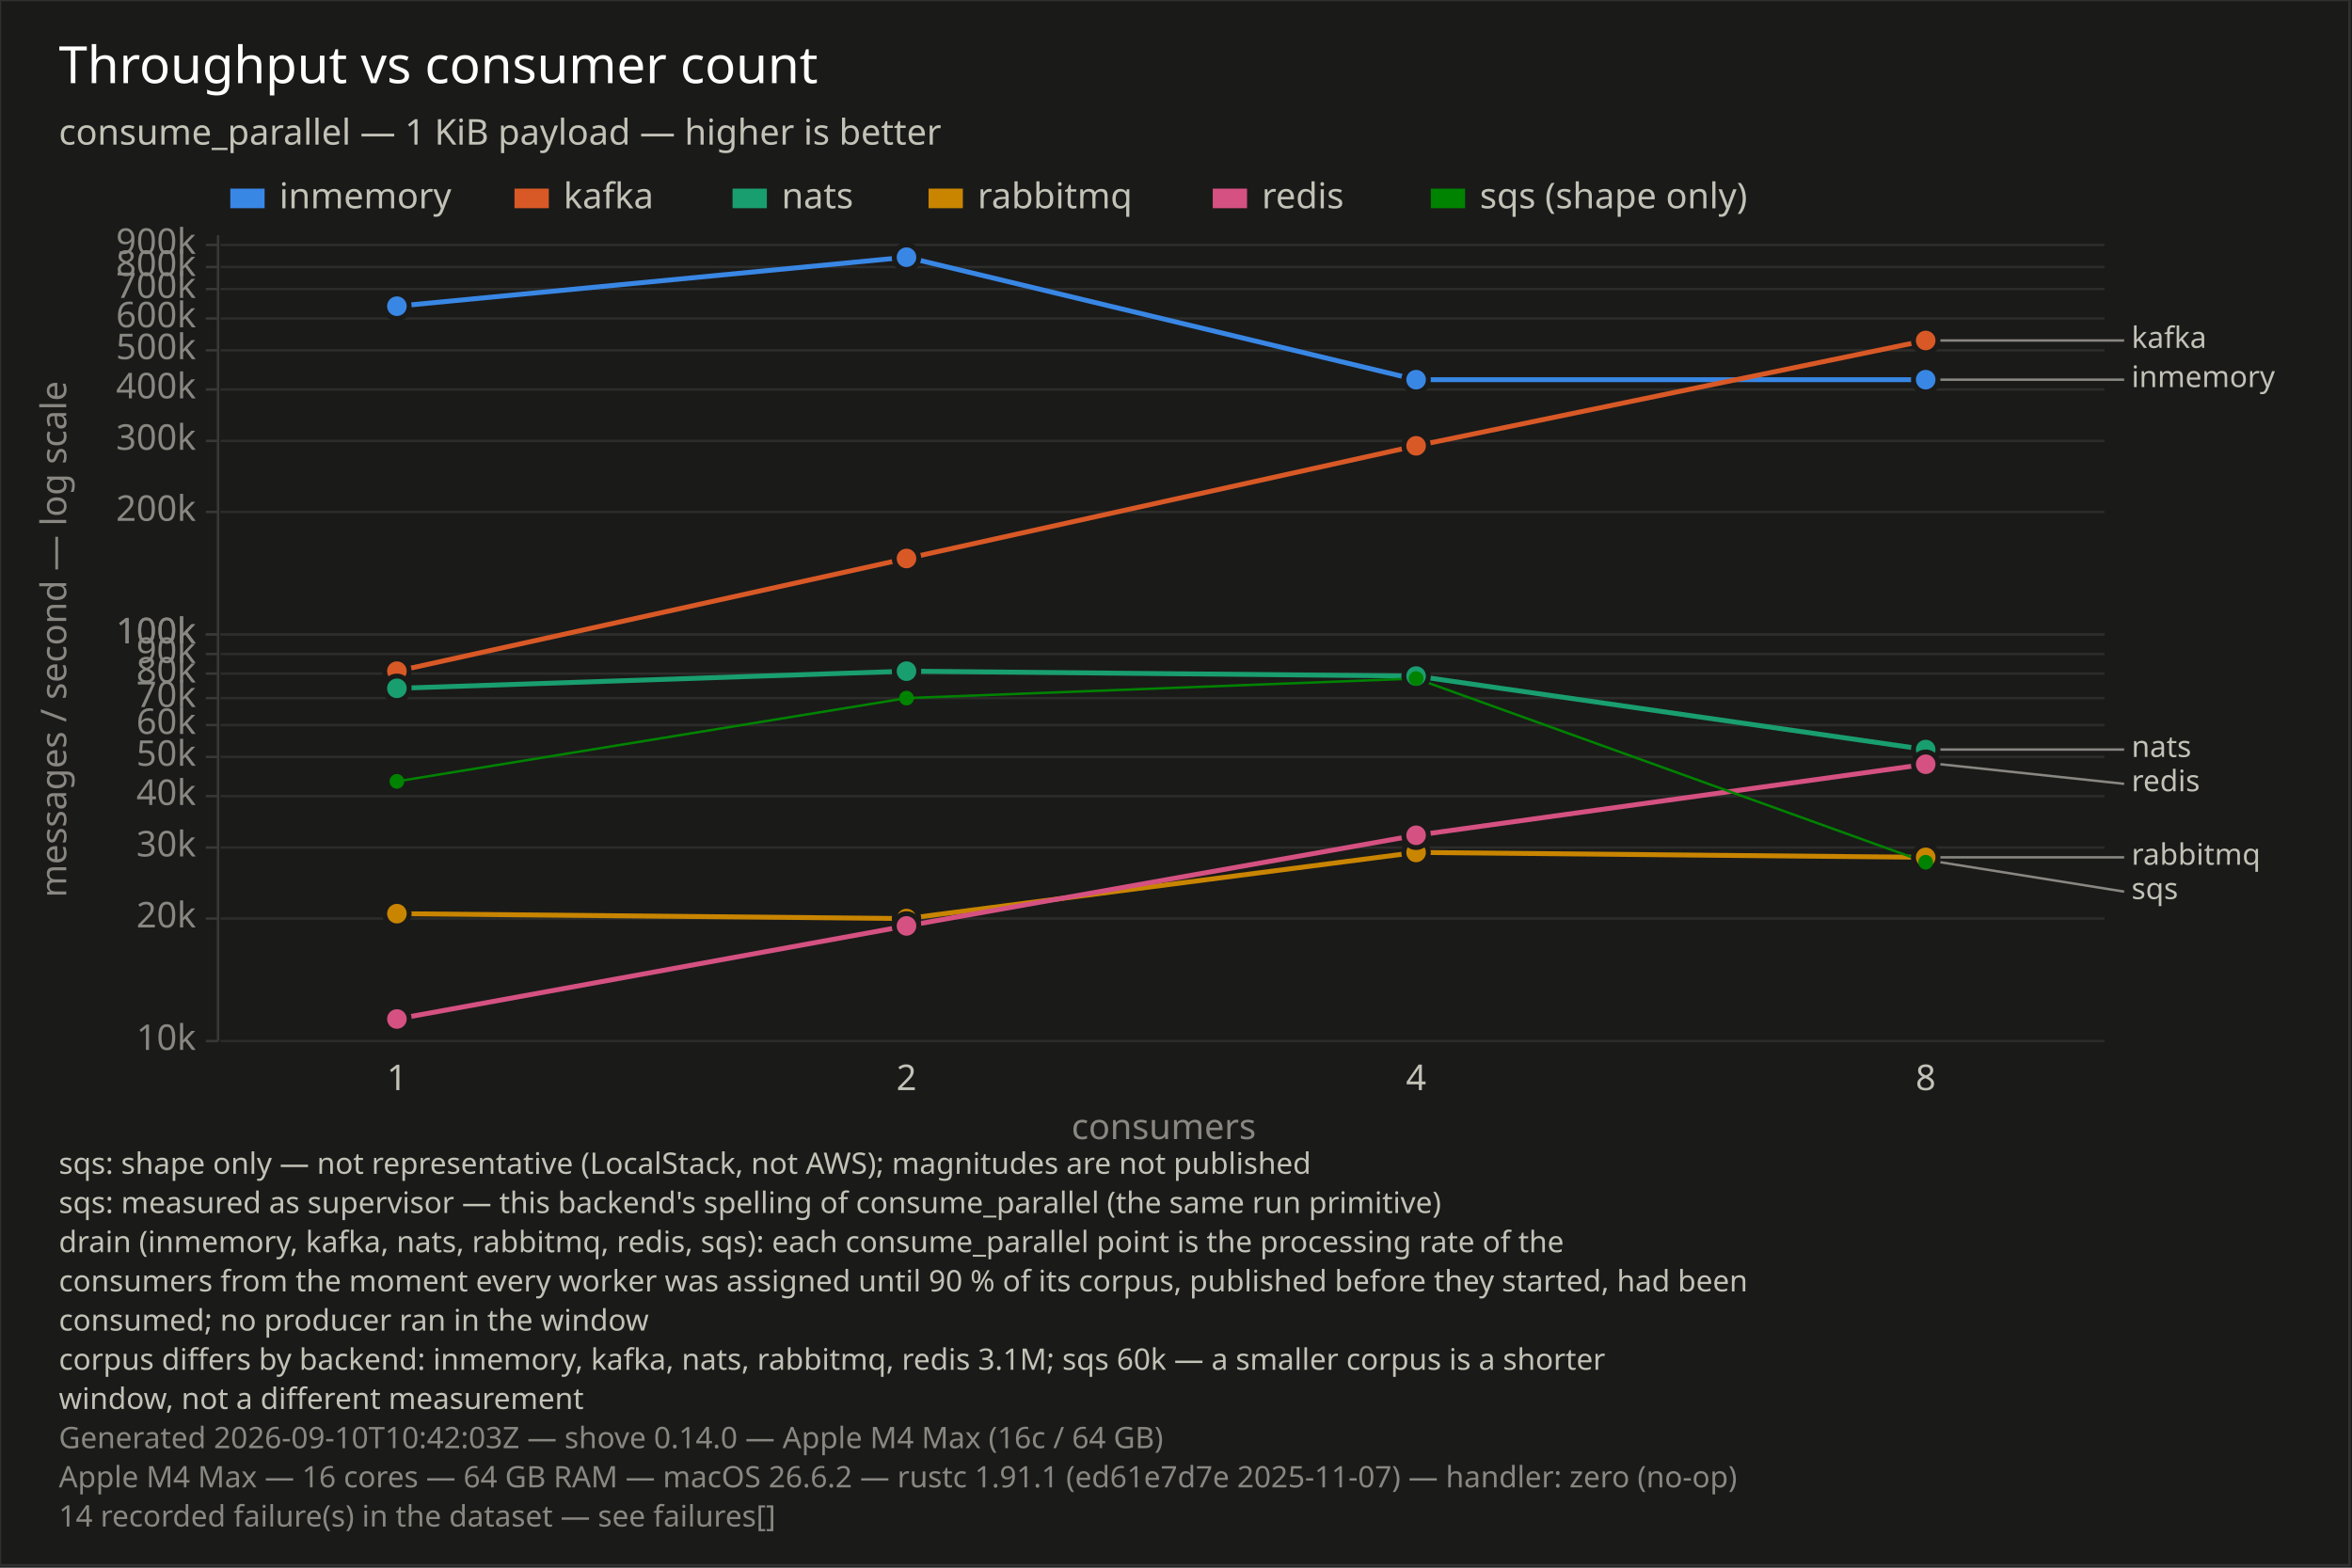
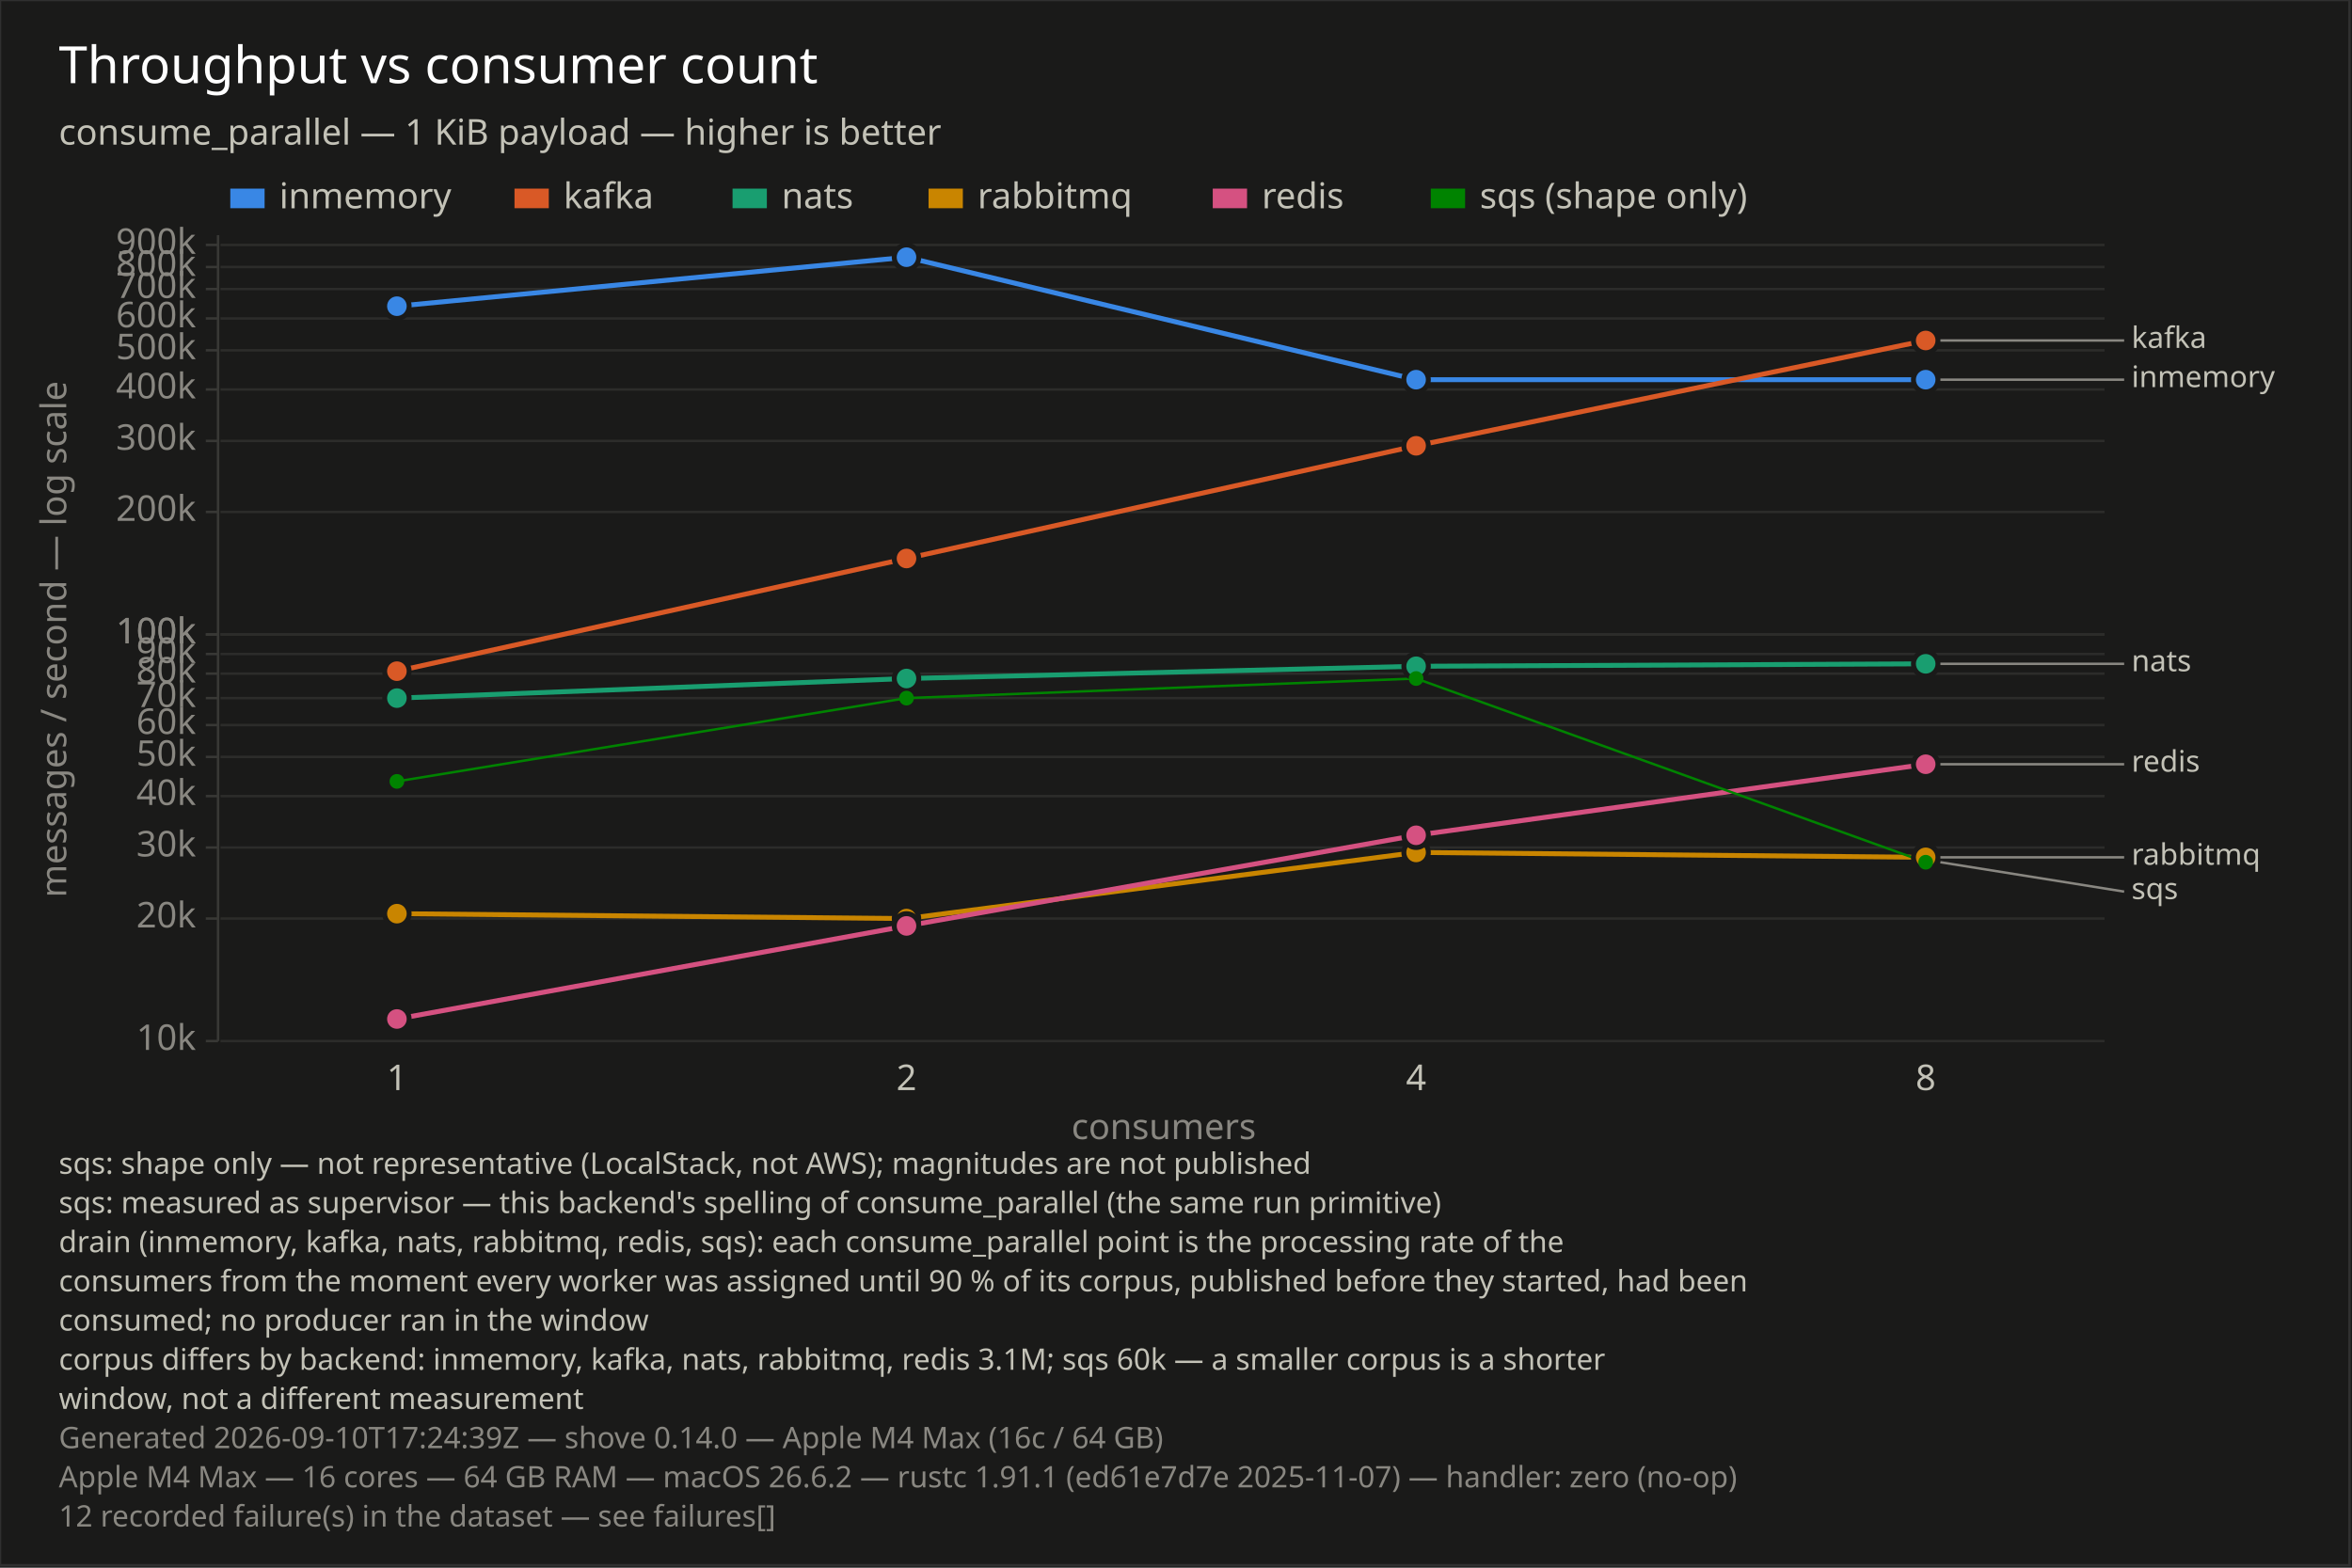
<svg xmlns="http://www.w3.org/2000/svg" width="960" height="640" viewBox="0 0 960 640">
  <rect x="0" y="0" width="960" height="640" opacity="1" fill="#1A1A19" stroke="none" />
  <rect x="0" y="0" width="959" height="639" opacity="0.1" fill="none" stroke="#FFFFFF" />
  <text x="24" y="18" dy="0.76em" text-anchor="start" font-family="sans-serif" font-size="20.968" opacity="1" fill="#FFFFFF">
Throughput vs consumer count
</text>
  <text x="24" y="48" dy="0.76em" text-anchor="start" font-family="sans-serif" font-size="14.516" opacity="1" fill="#C3C2B7">
consume_parallel — 1 KiB payload — higher is better
</text>
  <text x="24" y="470" dy="0.76em" text-anchor="start" font-family="sans-serif" font-size="12.097" opacity="1" fill="#C3C2B7">
sqs: shape only — not representative (LocalStack, not AWS); magnitudes are not published
</text>
  <text x="24" y="486" dy="0.76em" text-anchor="start" font-family="sans-serif" font-size="12.097" opacity="1" fill="#C3C2B7">
sqs: measured as supervisor — this backend's spelling of consume_parallel (the same run primitive)
</text>
  <text x="24" y="502" dy="0.76em" text-anchor="start" font-family="sans-serif" font-size="12.097" opacity="1" fill="#C3C2B7">
drain (inmemory, kafka, nats, rabbitmq, redis, sqs): each consume_parallel point is the processing rate of the
</text>
  <text x="24" y="518" dy="0.76em" text-anchor="start" font-family="sans-serif" font-size="12.097" opacity="1" fill="#C3C2B7">
consumers from the moment every worker was assigned until 90 % of its corpus, published before they started, had been
</text>
  <text x="24" y="534" dy="0.76em" text-anchor="start" font-family="sans-serif" font-size="12.097" opacity="1" fill="#C3C2B7">
consumed; no producer ran in the window
</text>
  <text x="24" y="550" dy="0.76em" text-anchor="start" font-family="sans-serif" font-size="12.097" opacity="1" fill="#C3C2B7">
corpus differs by backend: inmemory, kafka, nats, rabbitmq, redis 3.1M; sqs 60k — a smaller corpus is a shorter
</text>
  <text x="24" y="566" dy="0.76em" text-anchor="start" font-family="sans-serif" font-size="12.097" opacity="1" fill="#C3C2B7">
window, not a different measurement
</text>
  <text x="24" y="582" dy="0.76em" text-anchor="start" font-family="sans-serif" font-size="12.097" opacity="1" fill="#898781">
- Generated 2026-09-10T10:42:03Z — shove 0.14.0 — Apple M4 Max (16c / 64 GB)
+ Generated 2026-09-10T17:24:39Z — shove 0.14.0 — Apple M4 Max (16c / 64 GB)
</text>
  <text x="24" y="598" dy="0.76em" text-anchor="start" font-family="sans-serif" font-size="12.097" opacity="1" fill="#898781">
Apple M4 Max — 16 cores — 64 GB RAM — macOS 26.6.2 — rustc 1.91.1 (ed61e7d7e 2025-11-07) — handler: zero (no-op)
</text>
  <text x="24" y="614" dy="0.76em" text-anchor="start" font-family="sans-serif" font-size="12.097" opacity="1" fill="#898781">
- 14 recorded failure(s) in the dataset — see failures[]
+ 12 recorded failure(s) in the dataset — see failures[]
</text>
  <text x="16" y="261" dy="0.76em" text-anchor="middle" font-family="sans-serif" font-size="14.516" opacity="1" fill="#898781" transform="rotate(270, 16, 261)">
messages / second — log scale
</text>
  <line opacity="1" stroke="#2C2C2A" stroke-width="1" x1="90" y1="425" x2="859" y2="425" />
  <line opacity="1" stroke="#2C2C2A" stroke-width="1" x1="90" y1="375" x2="859" y2="375" />
  <line opacity="1" stroke="#2C2C2A" stroke-width="1" x1="90" y1="346" x2="859" y2="346" />
  <line opacity="1" stroke="#2C2C2A" stroke-width="1" x1="90" y1="325" x2="859" y2="325" />
  <line opacity="1" stroke="#2C2C2A" stroke-width="1" x1="90" y1="309" x2="859" y2="309" />
  <line opacity="1" stroke="#2C2C2A" stroke-width="1" x1="90" y1="296" x2="859" y2="296" />
  <line opacity="1" stroke="#2C2C2A" stroke-width="1" x1="90" y1="285" x2="859" y2="285" />
  <line opacity="1" stroke="#2C2C2A" stroke-width="1" x1="90" y1="275" x2="859" y2="275" />
  <line opacity="1" stroke="#2C2C2A" stroke-width="1" x1="90" y1="267" x2="859" y2="267" />
  <line opacity="1" stroke="#2C2C2A" stroke-width="1" x1="90" y1="259" x2="859" y2="259" />
  <line opacity="1" stroke="#2C2C2A" stroke-width="1" x1="90" y1="259" x2="859" y2="259" />
  <line opacity="1" stroke="#2C2C2A" stroke-width="1" x1="90" y1="209" x2="859" y2="209" />
  <line opacity="1" stroke="#2C2C2A" stroke-width="1" x1="90" y1="180" x2="859" y2="180" />
  <line opacity="1" stroke="#2C2C2A" stroke-width="1" x1="90" y1="159" x2="859" y2="159" />
  <line opacity="1" stroke="#2C2C2A" stroke-width="1" x1="90" y1="143" x2="859" y2="143" />
  <line opacity="1" stroke="#2C2C2A" stroke-width="1" x1="90" y1="130" x2="859" y2="130" />
  <line opacity="1" stroke="#2C2C2A" stroke-width="1" x1="90" y1="118" x2="859" y2="118" />
  <line opacity="1" stroke="#2C2C2A" stroke-width="1" x1="90" y1="109" x2="859" y2="109" />
  <line opacity="1" stroke="#2C2C2A" stroke-width="1" x1="90" y1="100" x2="859" y2="100" />
  <polyline fill="none" opacity="1" stroke="#383835" stroke-width="1" points="89,96 89,425 " />
  <text x="80" y="425" dy="0.5ex" text-anchor="end" font-family="sans-serif" font-size="14.516" opacity="1" fill="#898781">
10k
</text>
  <polyline fill="none" opacity="1" stroke="#383835" stroke-width="1" points="84,425 89,425 " />
  <text x="80" y="375" dy="0.5ex" text-anchor="end" font-family="sans-serif" font-size="14.516" opacity="1" fill="#898781">
20k
</text>
  <polyline fill="none" opacity="1" stroke="#383835" stroke-width="1" points="84,375 89,375 " />
  <text x="80" y="346" dy="0.5ex" text-anchor="end" font-family="sans-serif" font-size="14.516" opacity="1" fill="#898781">
30k
</text>
  <polyline fill="none" opacity="1" stroke="#383835" stroke-width="1" points="84,346 89,346 " />
  <text x="80" y="325" dy="0.5ex" text-anchor="end" font-family="sans-serif" font-size="14.516" opacity="1" fill="#898781">
40k
</text>
  <polyline fill="none" opacity="1" stroke="#383835" stroke-width="1" points="84,325 89,325 " />
  <text x="80" y="309" dy="0.5ex" text-anchor="end" font-family="sans-serif" font-size="14.516" opacity="1" fill="#898781">
50k
</text>
  <polyline fill="none" opacity="1" stroke="#383835" stroke-width="1" points="84,309 89,309 " />
  <text x="80" y="296" dy="0.5ex" text-anchor="end" font-family="sans-serif" font-size="14.516" opacity="1" fill="#898781">
60k
</text>
  <polyline fill="none" opacity="1" stroke="#383835" stroke-width="1" points="84,296 89,296 " />
  <text x="80" y="285" dy="0.5ex" text-anchor="end" font-family="sans-serif" font-size="14.516" opacity="1" fill="#898781">
70k
</text>
  <polyline fill="none" opacity="1" stroke="#383835" stroke-width="1" points="84,285 89,285 " />
  <text x="80" y="275" dy="0.5ex" text-anchor="end" font-family="sans-serif" font-size="14.516" opacity="1" fill="#898781">
80k
</text>
  <polyline fill="none" opacity="1" stroke="#383835" stroke-width="1" points="84,275 89,275 " />
  <text x="80" y="267" dy="0.5ex" text-anchor="end" font-family="sans-serif" font-size="14.516" opacity="1" fill="#898781">
90k
</text>
  <polyline fill="none" opacity="1" stroke="#383835" stroke-width="1" points="84,267 89,267 " />
  <text x="80" y="259" dy="0.5ex" text-anchor="end" font-family="sans-serif" font-size="14.516" opacity="1" fill="#898781">
100k
</text>
  <polyline fill="none" opacity="1" stroke="#383835" stroke-width="1" points="84,259 89,259 " />
  <text x="80" y="259" dy="0.5ex" text-anchor="end" font-family="sans-serif" font-size="14.516" opacity="1" fill="#898781">
100k
</text>
  <polyline fill="none" opacity="1" stroke="#383835" stroke-width="1" points="84,259 89,259 " />
  <text x="80" y="209" dy="0.5ex" text-anchor="end" font-family="sans-serif" font-size="14.516" opacity="1" fill="#898781">
200k
</text>
  <polyline fill="none" opacity="1" stroke="#383835" stroke-width="1" points="84,209 89,209 " />
  <text x="80" y="180" dy="0.5ex" text-anchor="end" font-family="sans-serif" font-size="14.516" opacity="1" fill="#898781">
300k
</text>
  <polyline fill="none" opacity="1" stroke="#383835" stroke-width="1" points="84,180 89,180 " />
  <text x="80" y="159" dy="0.5ex" text-anchor="end" font-family="sans-serif" font-size="14.516" opacity="1" fill="#898781">
400k
</text>
  <polyline fill="none" opacity="1" stroke="#383835" stroke-width="1" points="84,159 89,159 " />
  <text x="80" y="143" dy="0.5ex" text-anchor="end" font-family="sans-serif" font-size="14.516" opacity="1" fill="#898781">
500k
</text>
  <polyline fill="none" opacity="1" stroke="#383835" stroke-width="1" points="84,143 89,143 " />
  <text x="80" y="130" dy="0.5ex" text-anchor="end" font-family="sans-serif" font-size="14.516" opacity="1" fill="#898781">
600k
</text>
  <polyline fill="none" opacity="1" stroke="#383835" stroke-width="1" points="84,130 89,130 " />
  <text x="80" y="118" dy="0.5ex" text-anchor="end" font-family="sans-serif" font-size="14.516" opacity="1" fill="#898781">
700k
</text>
  <polyline fill="none" opacity="1" stroke="#383835" stroke-width="1" points="84,118 89,118 " />
  <text x="80" y="109" dy="0.5ex" text-anchor="end" font-family="sans-serif" font-size="14.516" opacity="1" fill="#898781">
800k
</text>
  <polyline fill="none" opacity="1" stroke="#383835" stroke-width="1" points="84,109 89,109 " />
  <text x="80" y="100" dy="0.5ex" text-anchor="end" font-family="sans-serif" font-size="14.516" opacity="1" fill="#898781">
900k
</text>
  <polyline fill="none" opacity="1" stroke="#383835" stroke-width="1" points="84,100 89,100 " />
  <polyline fill="none" opacity="1" stroke="#3987E5" stroke-width="2" points="162,125 370,105 578,155 786,155 " />
  <polyline fill="none" opacity="1" stroke="#D95926" stroke-width="2" points="162,274 370,228 578,182 786,139 " />
-   <polyline fill="none" opacity="1" stroke="#199E70" stroke-width="2" points="162,281 370,274 578,276 786,306 " />
+   <polyline fill="none" opacity="1" stroke="#199E70" stroke-width="2" points="162,285 370,277 578,272 786,271 " />
  <polyline fill="none" opacity="1" stroke="#C98500" stroke-width="2" points="162,373 370,375 578,348 786,350 " />
  <polyline fill="none" opacity="1" stroke="#D55181" stroke-width="2" points="162,416 370,378 578,341 786,312 " />
  <polyline fill="none" opacity="1" stroke="#008300" stroke-width="1" points="162,319 370,285 578,277 786,352 " />
  <circle cx="162" cy="125" r="6" opacity="1" fill="#1A1A19" stroke="none" stroke-width="0" />
  <circle cx="162" cy="125" r="4" opacity="1" fill="#3987E5" stroke="none" stroke-width="0" />
  <circle cx="370" cy="105" r="6" opacity="1" fill="#1A1A19" stroke="none" stroke-width="0" />
  <circle cx="370" cy="105" r="4" opacity="1" fill="#3987E5" stroke="none" stroke-width="0" />
  <circle cx="578" cy="155" r="6" opacity="1" fill="#1A1A19" stroke="none" stroke-width="0" />
  <circle cx="578" cy="155" r="4" opacity="1" fill="#3987E5" stroke="none" stroke-width="0" />
  <circle cx="786" cy="155" r="6" opacity="1" fill="#1A1A19" stroke="none" stroke-width="0" />
  <circle cx="786" cy="155" r="4" opacity="1" fill="#3987E5" stroke="none" stroke-width="0" />
  <circle cx="162" cy="274" r="6" opacity="1" fill="#1A1A19" stroke="none" stroke-width="0" />
  <circle cx="162" cy="274" r="4" opacity="1" fill="#D95926" stroke="none" stroke-width="0" />
  <circle cx="370" cy="228" r="6" opacity="1" fill="#1A1A19" stroke="none" stroke-width="0" />
  <circle cx="370" cy="228" r="4" opacity="1" fill="#D95926" stroke="none" stroke-width="0" />
  <circle cx="578" cy="182" r="6" opacity="1" fill="#1A1A19" stroke="none" stroke-width="0" />
  <circle cx="578" cy="182" r="4" opacity="1" fill="#D95926" stroke="none" stroke-width="0" />
  <circle cx="786" cy="139" r="6" opacity="1" fill="#1A1A19" stroke="none" stroke-width="0" />
  <circle cx="786" cy="139" r="4" opacity="1" fill="#D95926" stroke="none" stroke-width="0" />
-   <circle cx="162" cy="281" r="6" opacity="1" fill="#1A1A19" stroke="none" stroke-width="0" />
-   <circle cx="162" cy="281" r="4" opacity="1" fill="#199E70" stroke="none" stroke-width="0" />
-   <circle cx="370" cy="274" r="6" opacity="1" fill="#1A1A19" stroke="none" stroke-width="0" />
-   <circle cx="370" cy="274" r="4" opacity="1" fill="#199E70" stroke="none" stroke-width="0" />
-   <circle cx="578" cy="276" r="6" opacity="1" fill="#1A1A19" stroke="none" stroke-width="0" />
-   <circle cx="578" cy="276" r="4" opacity="1" fill="#199E70" stroke="none" stroke-width="0" />
-   <circle cx="786" cy="306" r="6" opacity="1" fill="#1A1A19" stroke="none" stroke-width="0" />
-   <circle cx="786" cy="306" r="4" opacity="1" fill="#199E70" stroke="none" stroke-width="0" />
+   <circle cx="162" cy="285" r="6" opacity="1" fill="#1A1A19" stroke="none" stroke-width="0" />
+   <circle cx="162" cy="285" r="4" opacity="1" fill="#199E70" stroke="none" stroke-width="0" />
+   <circle cx="370" cy="277" r="6" opacity="1" fill="#1A1A19" stroke="none" stroke-width="0" />
+   <circle cx="370" cy="277" r="4" opacity="1" fill="#199E70" stroke="none" stroke-width="0" />
+   <circle cx="578" cy="272" r="6" opacity="1" fill="#1A1A19" stroke="none" stroke-width="0" />
+   <circle cx="578" cy="272" r="4" opacity="1" fill="#199E70" stroke="none" stroke-width="0" />
+   <circle cx="786" cy="271" r="6" opacity="1" fill="#1A1A19" stroke="none" stroke-width="0" />
+   <circle cx="786" cy="271" r="4" opacity="1" fill="#199E70" stroke="none" stroke-width="0" />
  <circle cx="162" cy="373" r="6" opacity="1" fill="#1A1A19" stroke="none" stroke-width="0" />
  <circle cx="162" cy="373" r="4" opacity="1" fill="#C98500" stroke="none" stroke-width="0" />
  <circle cx="370" cy="375" r="6" opacity="1" fill="#1A1A19" stroke="none" stroke-width="0" />
  <circle cx="370" cy="375" r="4" opacity="1" fill="#C98500" stroke="none" stroke-width="0" />
  <circle cx="578" cy="348" r="6" opacity="1" fill="#1A1A19" stroke="none" stroke-width="0" />
  <circle cx="578" cy="348" r="4" opacity="1" fill="#C98500" stroke="none" stroke-width="0" />
  <circle cx="786" cy="350" r="6" opacity="1" fill="#1A1A19" stroke="none" stroke-width="0" />
  <circle cx="786" cy="350" r="4" opacity="1" fill="#C98500" stroke="none" stroke-width="0" />
  <circle cx="162" cy="416" r="6" opacity="1" fill="#1A1A19" stroke="none" stroke-width="0" />
  <circle cx="162" cy="416" r="4" opacity="1" fill="#D55181" stroke="none" stroke-width="0" />
  <circle cx="370" cy="378" r="6" opacity="1" fill="#1A1A19" stroke="none" stroke-width="0" />
  <circle cx="370" cy="378" r="4" opacity="1" fill="#D55181" stroke="none" stroke-width="0" />
  <circle cx="578" cy="341" r="6" opacity="1" fill="#1A1A19" stroke="none" stroke-width="0" />
  <circle cx="578" cy="341" r="4" opacity="1" fill="#D55181" stroke="none" stroke-width="0" />
  <circle cx="786" cy="312" r="6" opacity="1" fill="#1A1A19" stroke="none" stroke-width="0" />
  <circle cx="786" cy="312" r="4" opacity="1" fill="#D55181" stroke="none" stroke-width="0" />
  <circle cx="162" cy="319" r="3" opacity="1" fill="#008300" stroke="none" stroke-width="0" />
  <circle cx="370" cy="285" r="3" opacity="1" fill="#008300" stroke="none" stroke-width="0" />
  <circle cx="578" cy="277" r="3" opacity="1" fill="#008300" stroke="none" stroke-width="0" />
  <circle cx="786" cy="352" r="3" opacity="1" fill="#008300" stroke="none" stroke-width="0" />
  <polyline fill="none" opacity="1" stroke="#898781" stroke-width="1" points="792,139 867,139 " />
  <text x="870" y="139" dy="0.5ex" text-anchor="start" font-family="sans-serif" font-size="12.097" opacity="1" fill="#C3C2B7">
kafka
</text>
  <polyline fill="none" opacity="1" stroke="#898781" stroke-width="1" points="792,155 867,155 " />
  <text x="870" y="155" dy="0.5ex" text-anchor="start" font-family="sans-serif" font-size="12.097" opacity="1" fill="#C3C2B7">
inmemory
</text>
-   <polyline fill="none" opacity="1" stroke="#898781" stroke-width="1" points="792,306 867,306 " />
-   <text x="870" y="306" dy="0.5ex" text-anchor="start" font-family="sans-serif" font-size="12.097" opacity="1" fill="#C3C2B7">
+   <polyline fill="none" opacity="1" stroke="#898781" stroke-width="1" points="792,271 867,271 " />
+   <text x="870" y="271" dy="0.5ex" text-anchor="start" font-family="sans-serif" font-size="12.097" opacity="1" fill="#C3C2B7">
nats
</text>
-   <polyline fill="none" opacity="1" stroke="#898781" stroke-width="1" points="792,312 867,320 " />
-   <text x="870" y="320" dy="0.5ex" text-anchor="start" font-family="sans-serif" font-size="12.097" opacity="1" fill="#C3C2B7">
+   <polyline fill="none" opacity="1" stroke="#898781" stroke-width="1" points="792,312 867,312 " />
+   <text x="870" y="312" dy="0.5ex" text-anchor="start" font-family="sans-serif" font-size="12.097" opacity="1" fill="#C3C2B7">
redis
</text>
  <polyline fill="none" opacity="1" stroke="#898781" stroke-width="1" points="792,350 867,350 " />
  <text x="870" y="350" dy="0.5ex" text-anchor="start" font-family="sans-serif" font-size="12.097" opacity="1" fill="#C3C2B7">
rabbitmq
</text>
  <polyline fill="none" opacity="1" stroke="#898781" stroke-width="1" points="792,352 867,364 " />
  <text x="870" y="364" dy="0.5ex" text-anchor="start" font-family="sans-serif" font-size="12.097" opacity="1" fill="#C3C2B7">
sqs
</text>
  <text x="162" y="434" dy="0.76em" text-anchor="middle" font-family="sans-serif" font-size="14.516" opacity="1" fill="#C3C2B7">
1
</text>
  <text x="370" y="434" dy="0.76em" text-anchor="middle" font-family="sans-serif" font-size="14.516" opacity="1" fill="#C3C2B7">
2
</text>
  <text x="578" y="434" dy="0.76em" text-anchor="middle" font-family="sans-serif" font-size="14.516" opacity="1" fill="#C3C2B7">
4
</text>
  <text x="786" y="434" dy="0.76em" text-anchor="middle" font-family="sans-serif" font-size="14.516" opacity="1" fill="#C3C2B7">
8
</text>
  <text x="475" y="454" dy="0.76em" text-anchor="middle" font-family="sans-serif" font-size="14.516" opacity="1" fill="#898781">
consumers
</text>
  <rect x="94" y="77" width="14" height="8" opacity="1" fill="#3987E5" stroke="none" />
  <text x="114" y="74" dy="0.76em" text-anchor="start" font-family="sans-serif" font-size="14.516" opacity="1" fill="#C3C2B7">
inmemory
</text>
  <rect x="210" y="77" width="14" height="8" opacity="1" fill="#D95926" stroke="none" />
  <text x="230" y="74" dy="0.76em" text-anchor="start" font-family="sans-serif" font-size="14.516" opacity="1" fill="#C3C2B7">
kafka
</text>
  <rect x="299" y="77" width="14" height="8" opacity="1" fill="#199E70" stroke="none" />
  <text x="319" y="74" dy="0.76em" text-anchor="start" font-family="sans-serif" font-size="14.516" opacity="1" fill="#C3C2B7">
nats
</text>
  <rect x="379" y="77" width="14" height="8" opacity="1" fill="#C98500" stroke="none" />
  <text x="399" y="74" dy="0.76em" text-anchor="start" font-family="sans-serif" font-size="14.516" opacity="1" fill="#C3C2B7">
rabbitmq
</text>
  <rect x="495" y="77" width="14" height="8" opacity="1" fill="#D55181" stroke="none" />
  <text x="515" y="74" dy="0.76em" text-anchor="start" font-family="sans-serif" font-size="14.516" opacity="1" fill="#C3C2B7">
redis
</text>
  <rect x="584" y="77" width="14" height="8" opacity="1" fill="#008300" stroke="none" />
  <text x="604" y="74" dy="0.76em" text-anchor="start" font-family="sans-serif" font-size="14.516" opacity="1" fill="#C3C2B7">
sqs (shape only)
</text>
</svg>
